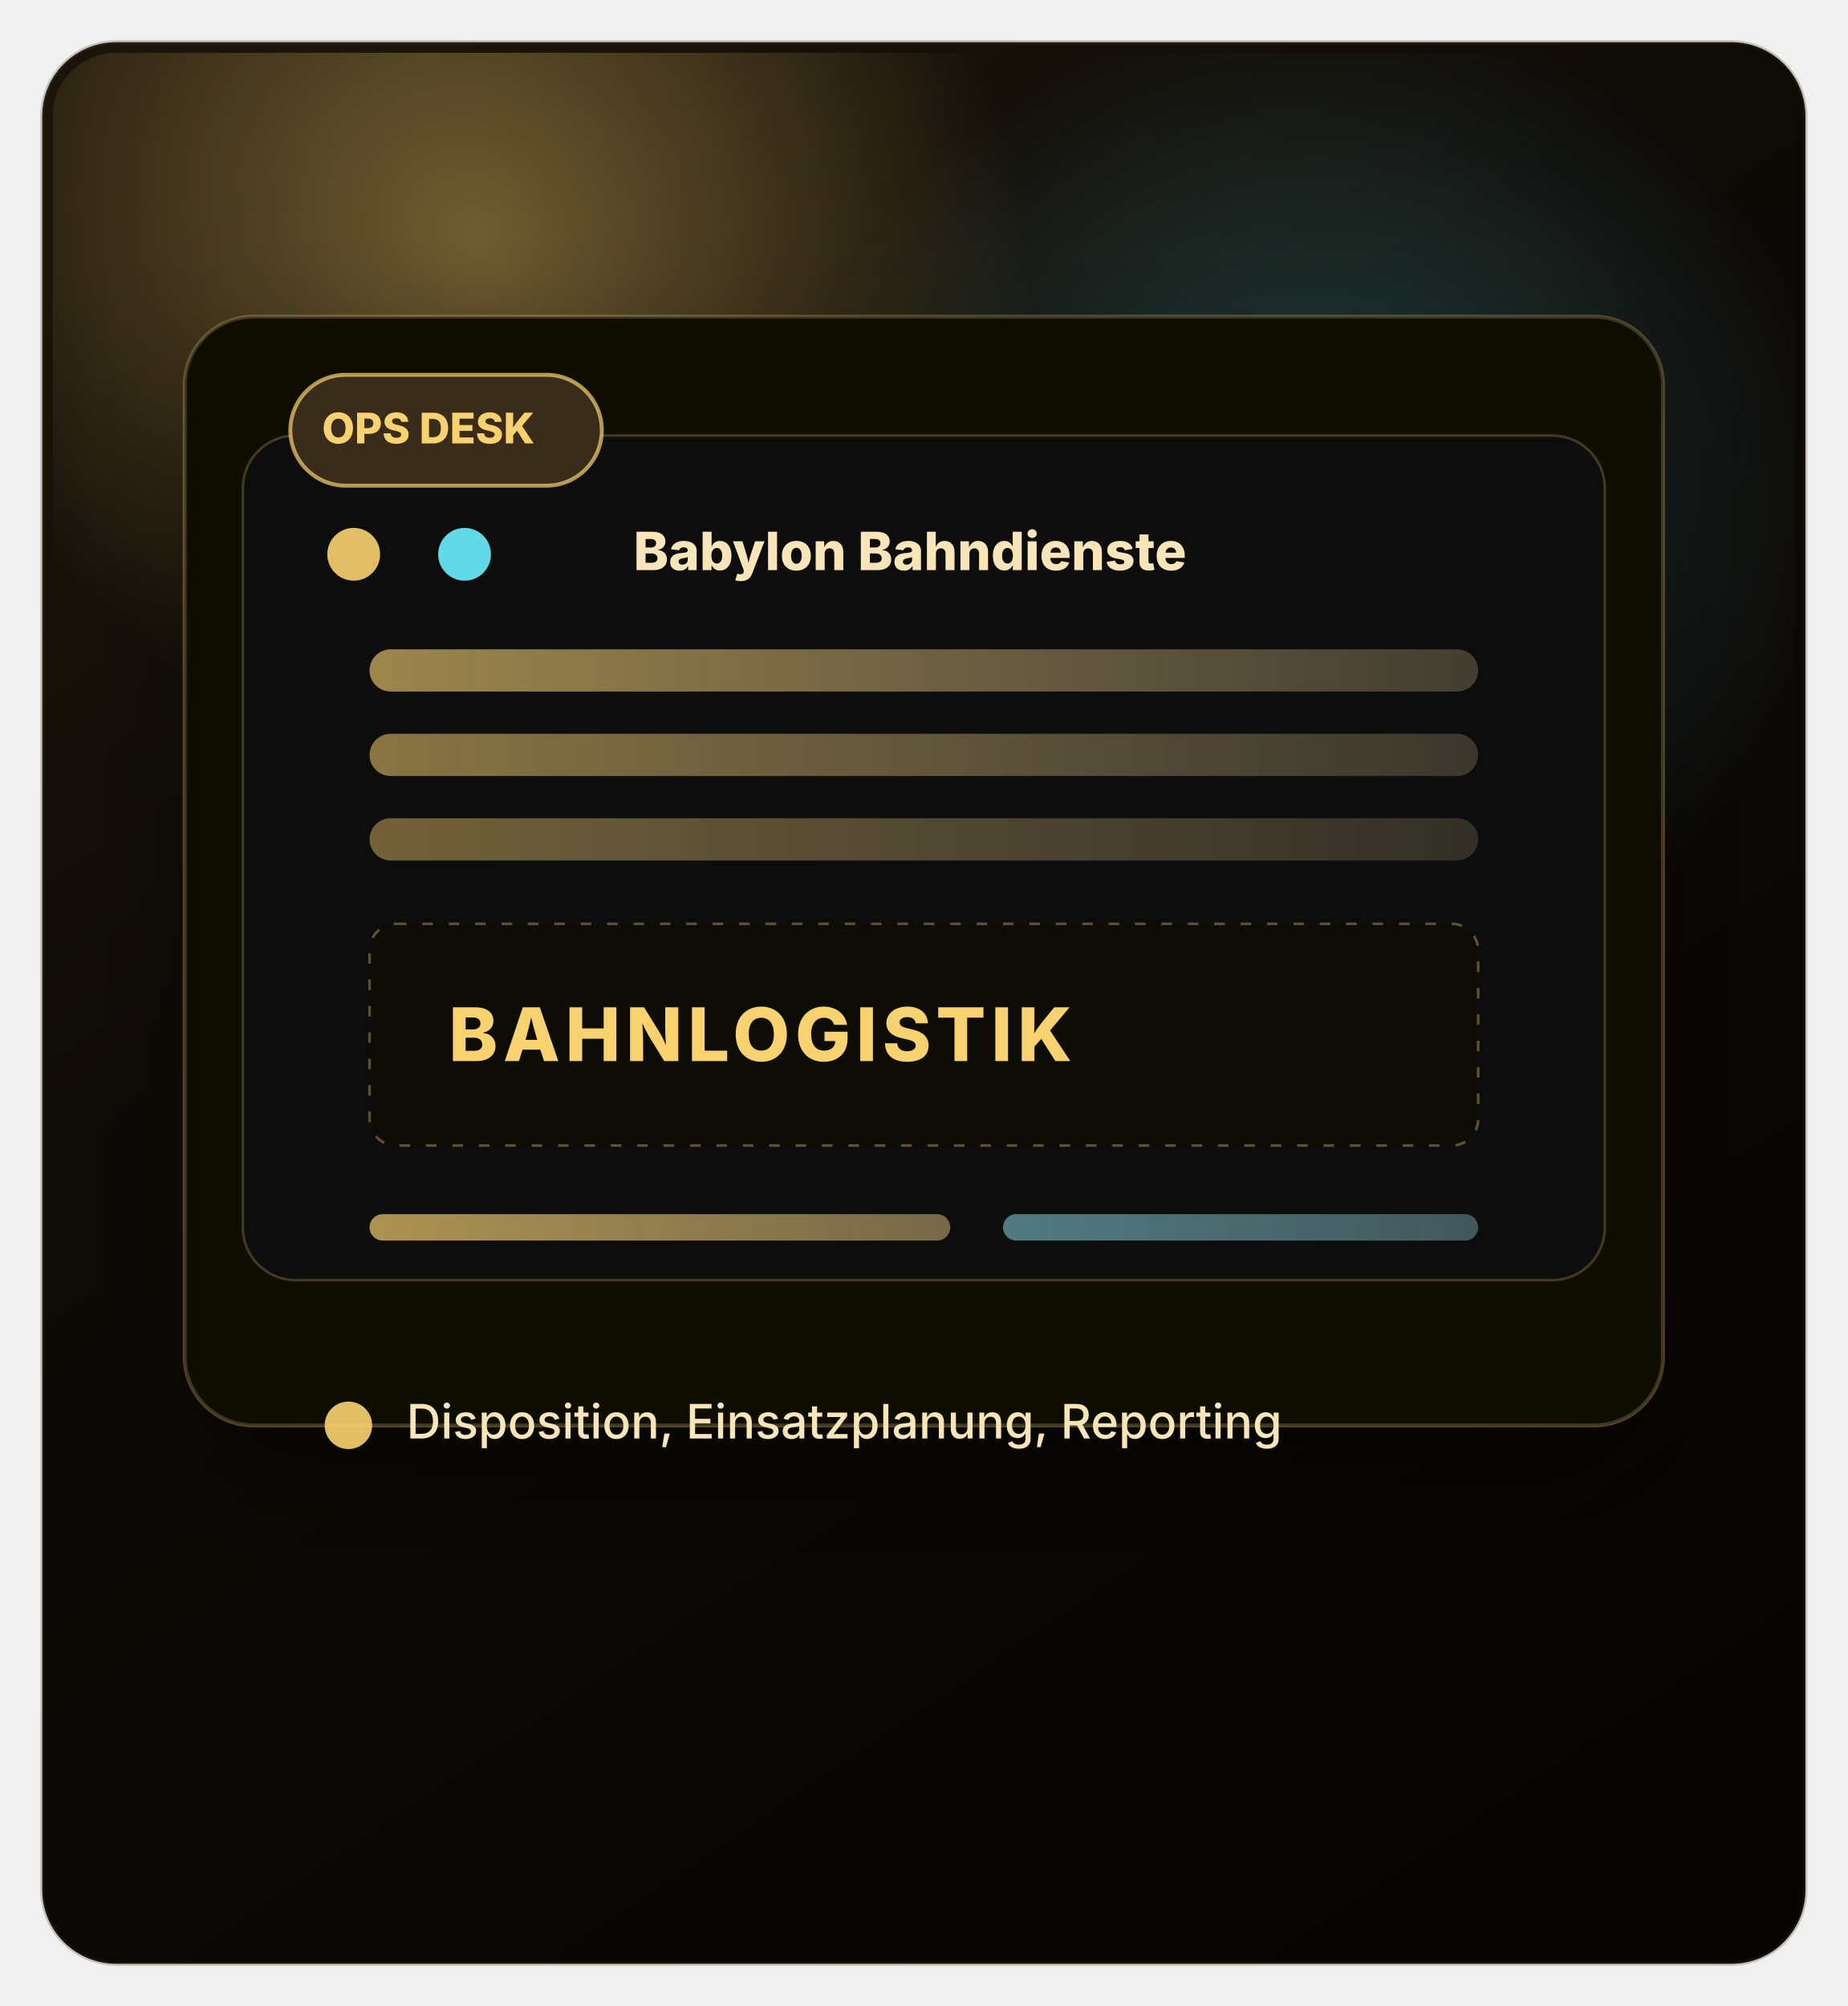
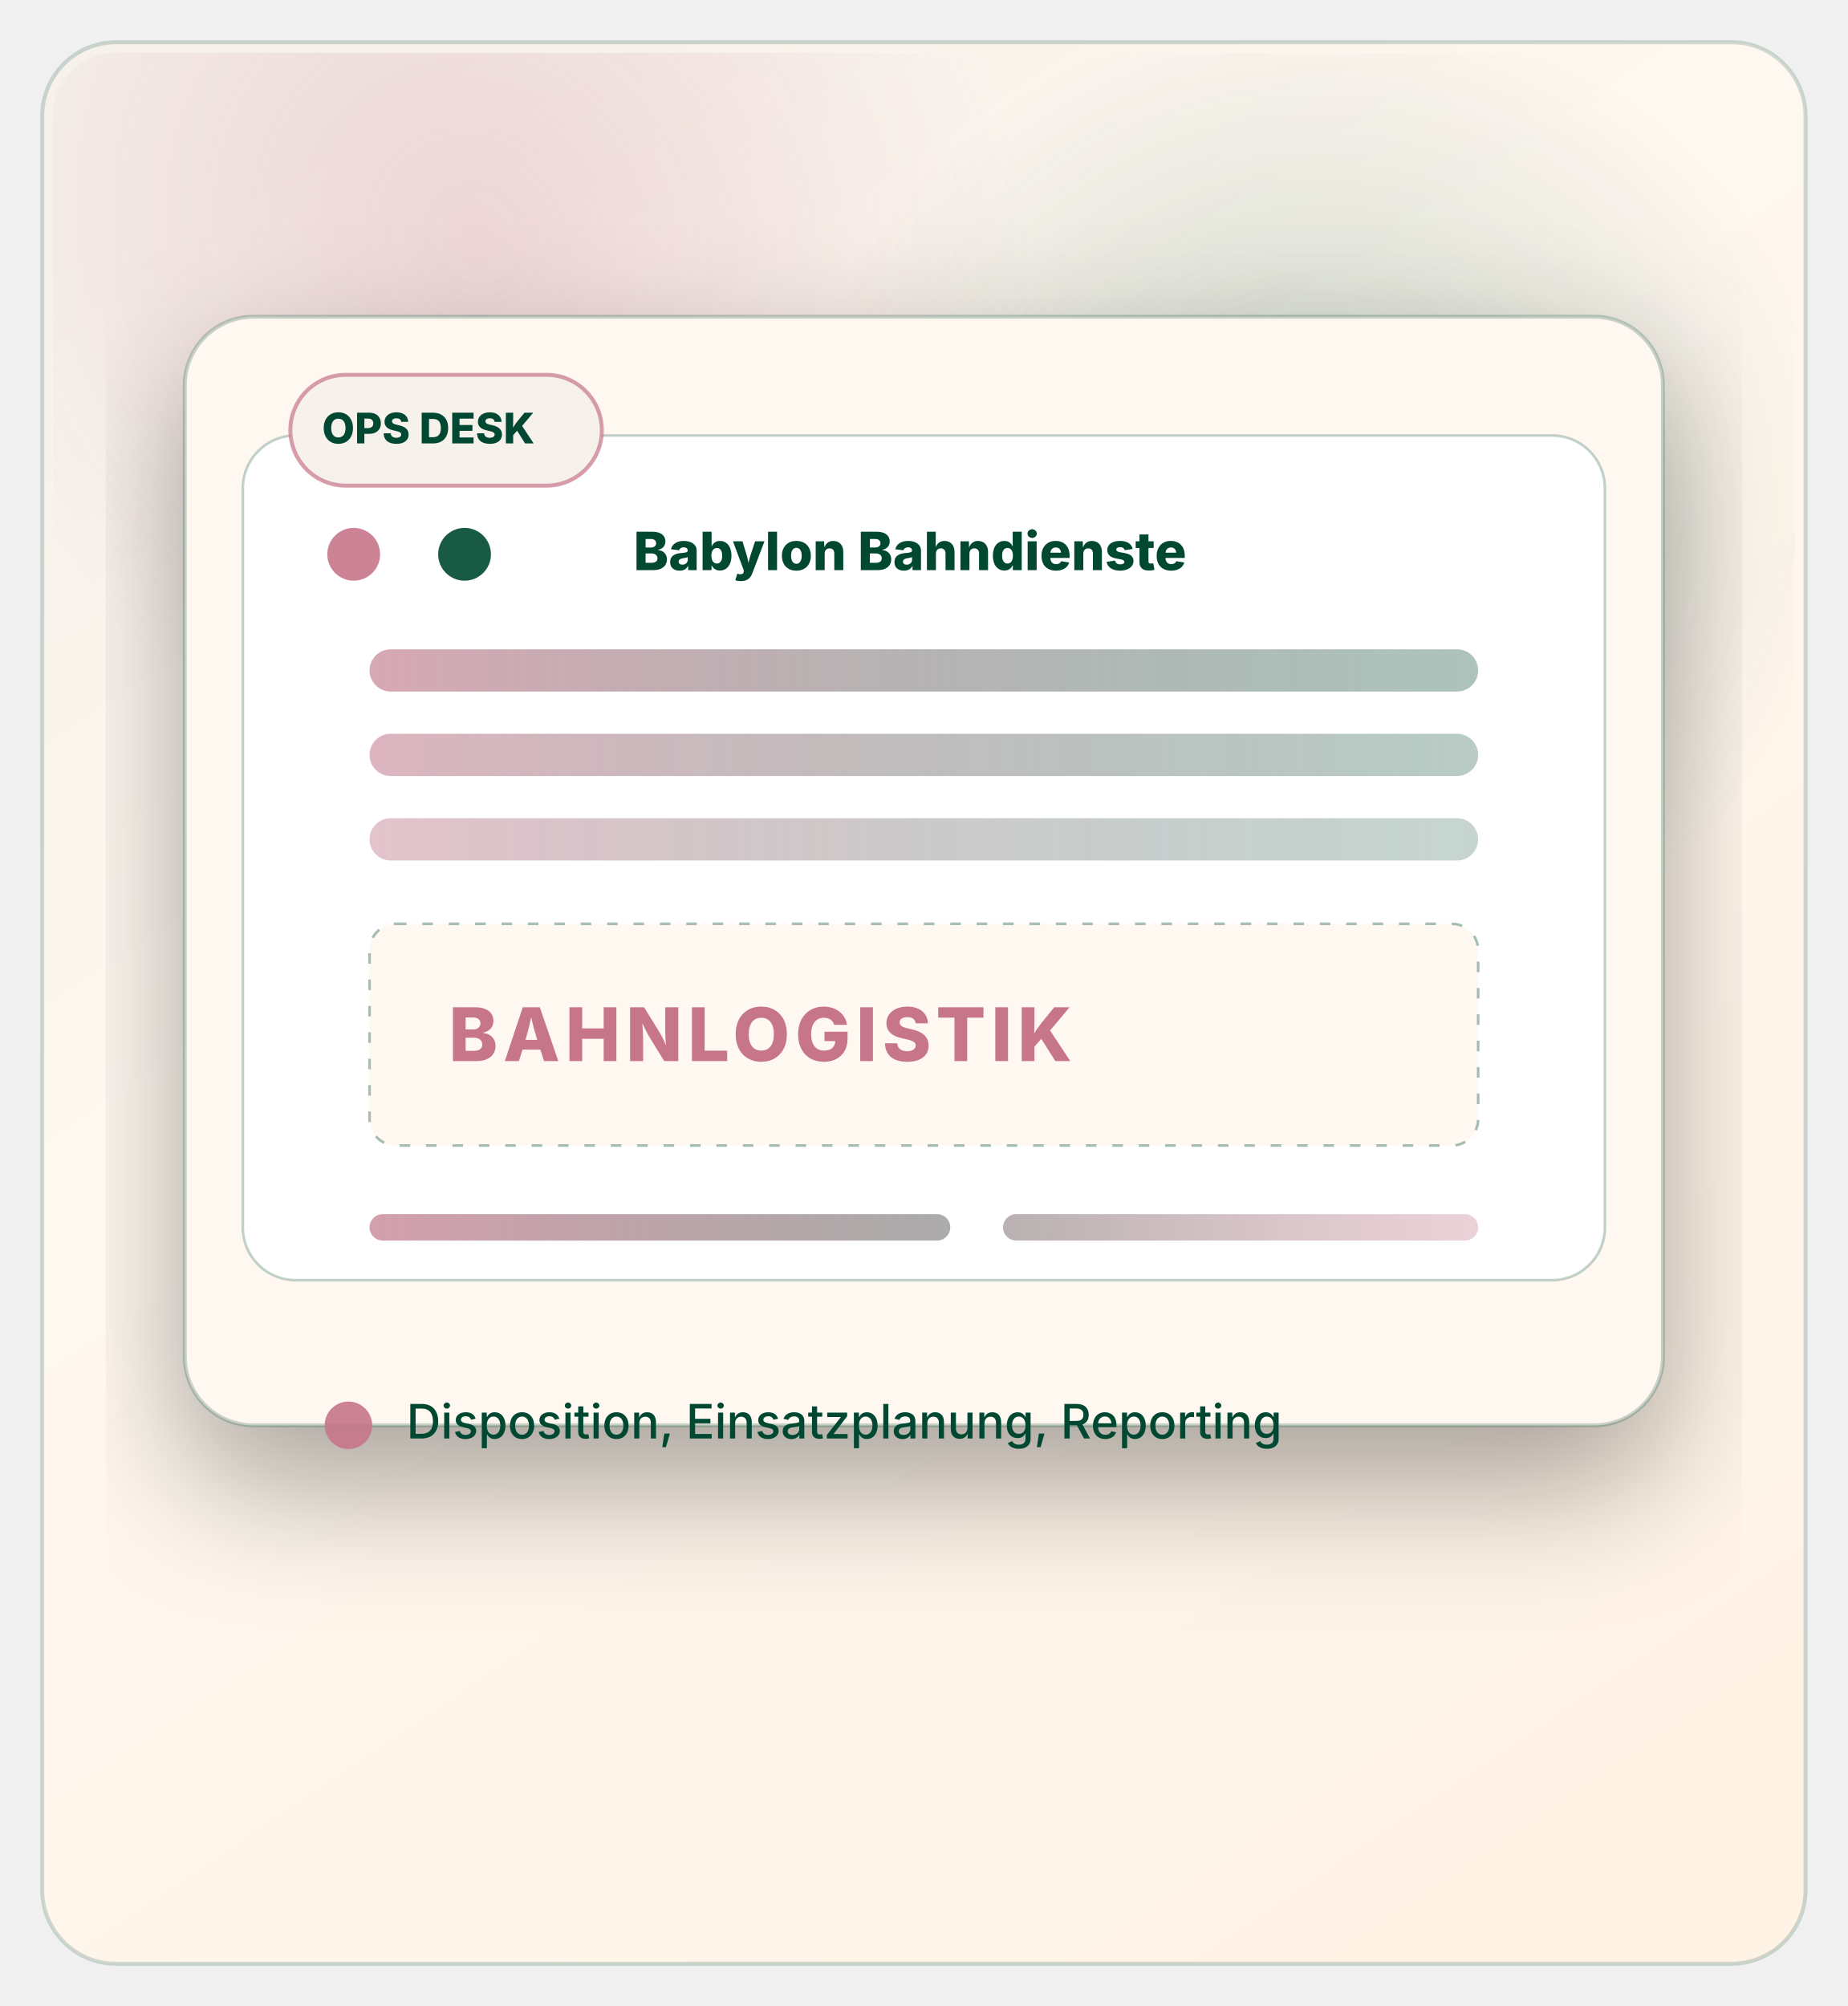
<svg xmlns="http://www.w3.org/2000/svg" width="700" height="760" viewBox="0 0 700 760" fill="none" role="img" aria-labelledby="title desc">
  <defs>
    <linearGradient id="bgGradient" x1="120" y1="40" x2="580" y2="720" gradientUnits="userSpaceOnUse">
-       <stop stop-color="#1B140A" />
-       <stop offset="0.35" stop-color="#0E0A06" />
-       <stop offset="1" stop-color="#070504" />
+       <stop stop-color="#F6F1EB" />
+       <stop offset="0.35" stop-color="#FFF8F0" />
+       <stop offset="1" stop-color="#FFF3E6" />
    </linearGradient>
    <radialGradient id="halo" cx="0" cy="0" r="1" gradientUnits="userSpaceOnUse" gradientTransform="translate(180 90) rotate(45) scale(220 200)">
-       <stop stop-color="#F9D270" stop-opacity="0.6" />
-       <stop offset="1" stop-color="#F9D270" stop-opacity="0" />
+       <stop stop-color="#C7758B" stop-opacity="0.35" />
+       <stop offset="1" stop-color="#C7758B" stop-opacity="0" />
    </radialGradient>
    <radialGradient id="haloBlue" cx="0" cy="0" r="1" gradientUnits="userSpaceOnUse" gradientTransform="translate(500 190) rotate(90) scale(190 200)">
-       <stop stop-color="#6CF0FF" stop-opacity="0.25" />
-       <stop offset="1" stop-color="#6CF0FF" stop-opacity="0" />
+       <stop stop-color="#004831" stop-opacity="0.2" />
+       <stop offset="1" stop-color="#004831" stop-opacity="0" />
    </radialGradient>
    <linearGradient id="goldLine" x1="120" y1="0" x2="580" y2="0" gradientUnits="userSpaceOnUse">
-       <stop stop-color="#F9D270" stop-opacity="0.7" />
-       <stop offset="1" stop-color="#E9D4A4" stop-opacity="0.25" />
+       <stop stop-color="#C7758B" stop-opacity="0.7" />
+       <stop offset="1" stop-color="#004831" stop-opacity="0.35" />
    </linearGradient>
    <linearGradient id="cyanLine" x1="120" y1="0" x2="580" y2="0" gradientUnits="userSpaceOnUse">
-       <stop stop-color="#5CC9D8" stop-opacity="0.8" />
-       <stop offset="1" stop-color="#B5F4FF" stop-opacity="0.3" />
+       <stop stop-color="#004831" stop-opacity="0.75" />
+       <stop offset="1" stop-color="#C7758B" stop-opacity="0.3" />
    </linearGradient>
    <filter id="cardShadow" x="40" y="60" width="620" height="640" filterUnits="userSpaceOnUse" color-interpolation-filters="sRGB">
      <feDropShadow dx="0" dy="22" stdDeviation="26" flood-color="#000" flood-opacity="0.35" />
    </filter>
  </defs>
-   <rect x="16" y="16" width="668" height="728" rx="28" fill="url(#bgGradient)" stroke="#4A3A1F" stroke-opacity="0.25" stroke-width="1.5" />
+   <rect x="16" y="16" width="668" height="728" rx="28" fill="url(#bgGradient)" stroke="#004831" stroke-opacity="0.18" stroke-width="1.5" />
  <rect x="20" y="20" width="660" height="720" rx="24" fill="url(#halo)" fill-opacity="0.65" />
  <rect x="20" y="20" width="660" height="720" rx="24" fill="url(#haloBlue)" />
  <g filter="url(#cardShadow)">
-     <rect x="70" y="120" width="560" height="420" rx="26" fill="#090806" stroke="#F9D270" stroke-opacity="0.22" stroke-width="1.5" />
-     <rect x="92" y="165" width="516" height="320" rx="20" fill="#0C0A08" stroke="#F9D270" stroke-opacity="0.24" stroke-width="1" />
+     <rect x="70" y="120" width="560" height="420" rx="26" fill="#FFF8F0" stroke="#004831" stroke-opacity="0.22" stroke-width="1.5" />
+     <rect x="92" y="165" width="516" height="320" rx="20" fill="#FFFFFF" stroke="#004831" stroke-opacity="0.24" stroke-width="1" />
  </g>
-   <rect x="110" y="142" width="118" height="42" rx="21" fill="#3A2C1A" stroke="#F9D270" stroke-opacity="0.7" stroke-width="1.5" />
-   <text x="122" y="168" fill="#F9D270" font-family="'Inter', 'Helvetica', 'Arial', sans-serif" font-weight="800" font-size="16">OPS DESK</text>
-   <circle cx="134" cy="210" r="10" fill="#F9D270" opacity="0.9" />
-   <circle cx="176" cy="210" r="10" fill="#6CF0FF" opacity="0.9" />
-   <text x="240" y="216" fill="#F9E5B8" font-family="'Inter', 'Helvetica', 'Arial', sans-serif" font-weight="800" font-size="20">Babylon Bahndienste</text>
+   <rect x="110" y="142" width="118" height="42" rx="21" fill="#F6F1EB" stroke="#C7758B" stroke-opacity="0.7" stroke-width="1.5" />
+   <text x="122" y="168" fill="#004831" font-family="'Inter', 'Helvetica', 'Arial', sans-serif" font-weight="800" font-size="16">OPS DESK</text>
+   <circle cx="134" cy="210" r="10" fill="#C7758B" opacity="0.9" />
+   <circle cx="176" cy="210" r="10" fill="#004831" opacity="0.9" />
+   <text x="240" y="216" fill="#004831" font-family="'Inter', 'Helvetica', 'Arial', sans-serif" font-weight="800" font-size="20">Babylon Bahndienste</text>
  <g opacity="0.9">
    <rect x="140" y="246" width="420" height="16" rx="8" fill="url(#goldLine)" />
    <rect x="140" y="278" width="420" height="16" rx="8" fill="url(#goldLine)" opacity="0.86" />
    <rect x="140" y="310" width="420" height="16" rx="8" fill="url(#goldLine)" opacity="0.7" />
  </g>
-   <rect x="140" y="350" width="420" height="84" rx="10" fill="#0E0C07" stroke="#F9D270" stroke-opacity="0.35" stroke-width="1" stroke-dasharray="4 6" />
-   <text x="170" y="402" fill="#F9D270" font-family="'Inter', 'Helvetica', 'Arial', sans-serif" font-weight="800" font-size="28" letter-spacing="2">BAHNLOGISTIK</text>
+   <rect x="140" y="350" width="420" height="84" rx="10" fill="#FFF8F0" stroke="#004831" stroke-opacity="0.35" stroke-width="1" stroke-dasharray="4 6" />
+   <text x="170" y="402" fill="#C7758B" font-family="'Inter', 'Helvetica', 'Arial', sans-serif" font-weight="800" font-size="28" letter-spacing="2">BAHNLOGISTIK</text>
  <rect x="140" y="460" width="220" height="10" rx="5" fill="url(#goldLine)" />
  <rect x="380" y="460" width="180" height="10" rx="5" fill="url(#cyanLine)" />
-   <circle cx="132" cy="540" r="9" fill="#F9D270" opacity="0.9" />
-   <text x="154" y="545" fill="#F9E5B8" font-family="'Inter', 'Helvetica', 'Arial', sans-serif" font-weight="500" font-size="18">Disposition, Einsatzplanung, Reporting</text>
+   <circle cx="132" cy="540" r="9" fill="#C7758B" opacity="0.9" />
+   <text x="154" y="545" fill="#004831" font-family="'Inter', 'Helvetica', 'Arial', sans-serif" font-weight="500" font-size="18">Disposition, Einsatzplanung, Reporting</text>
</svg>
